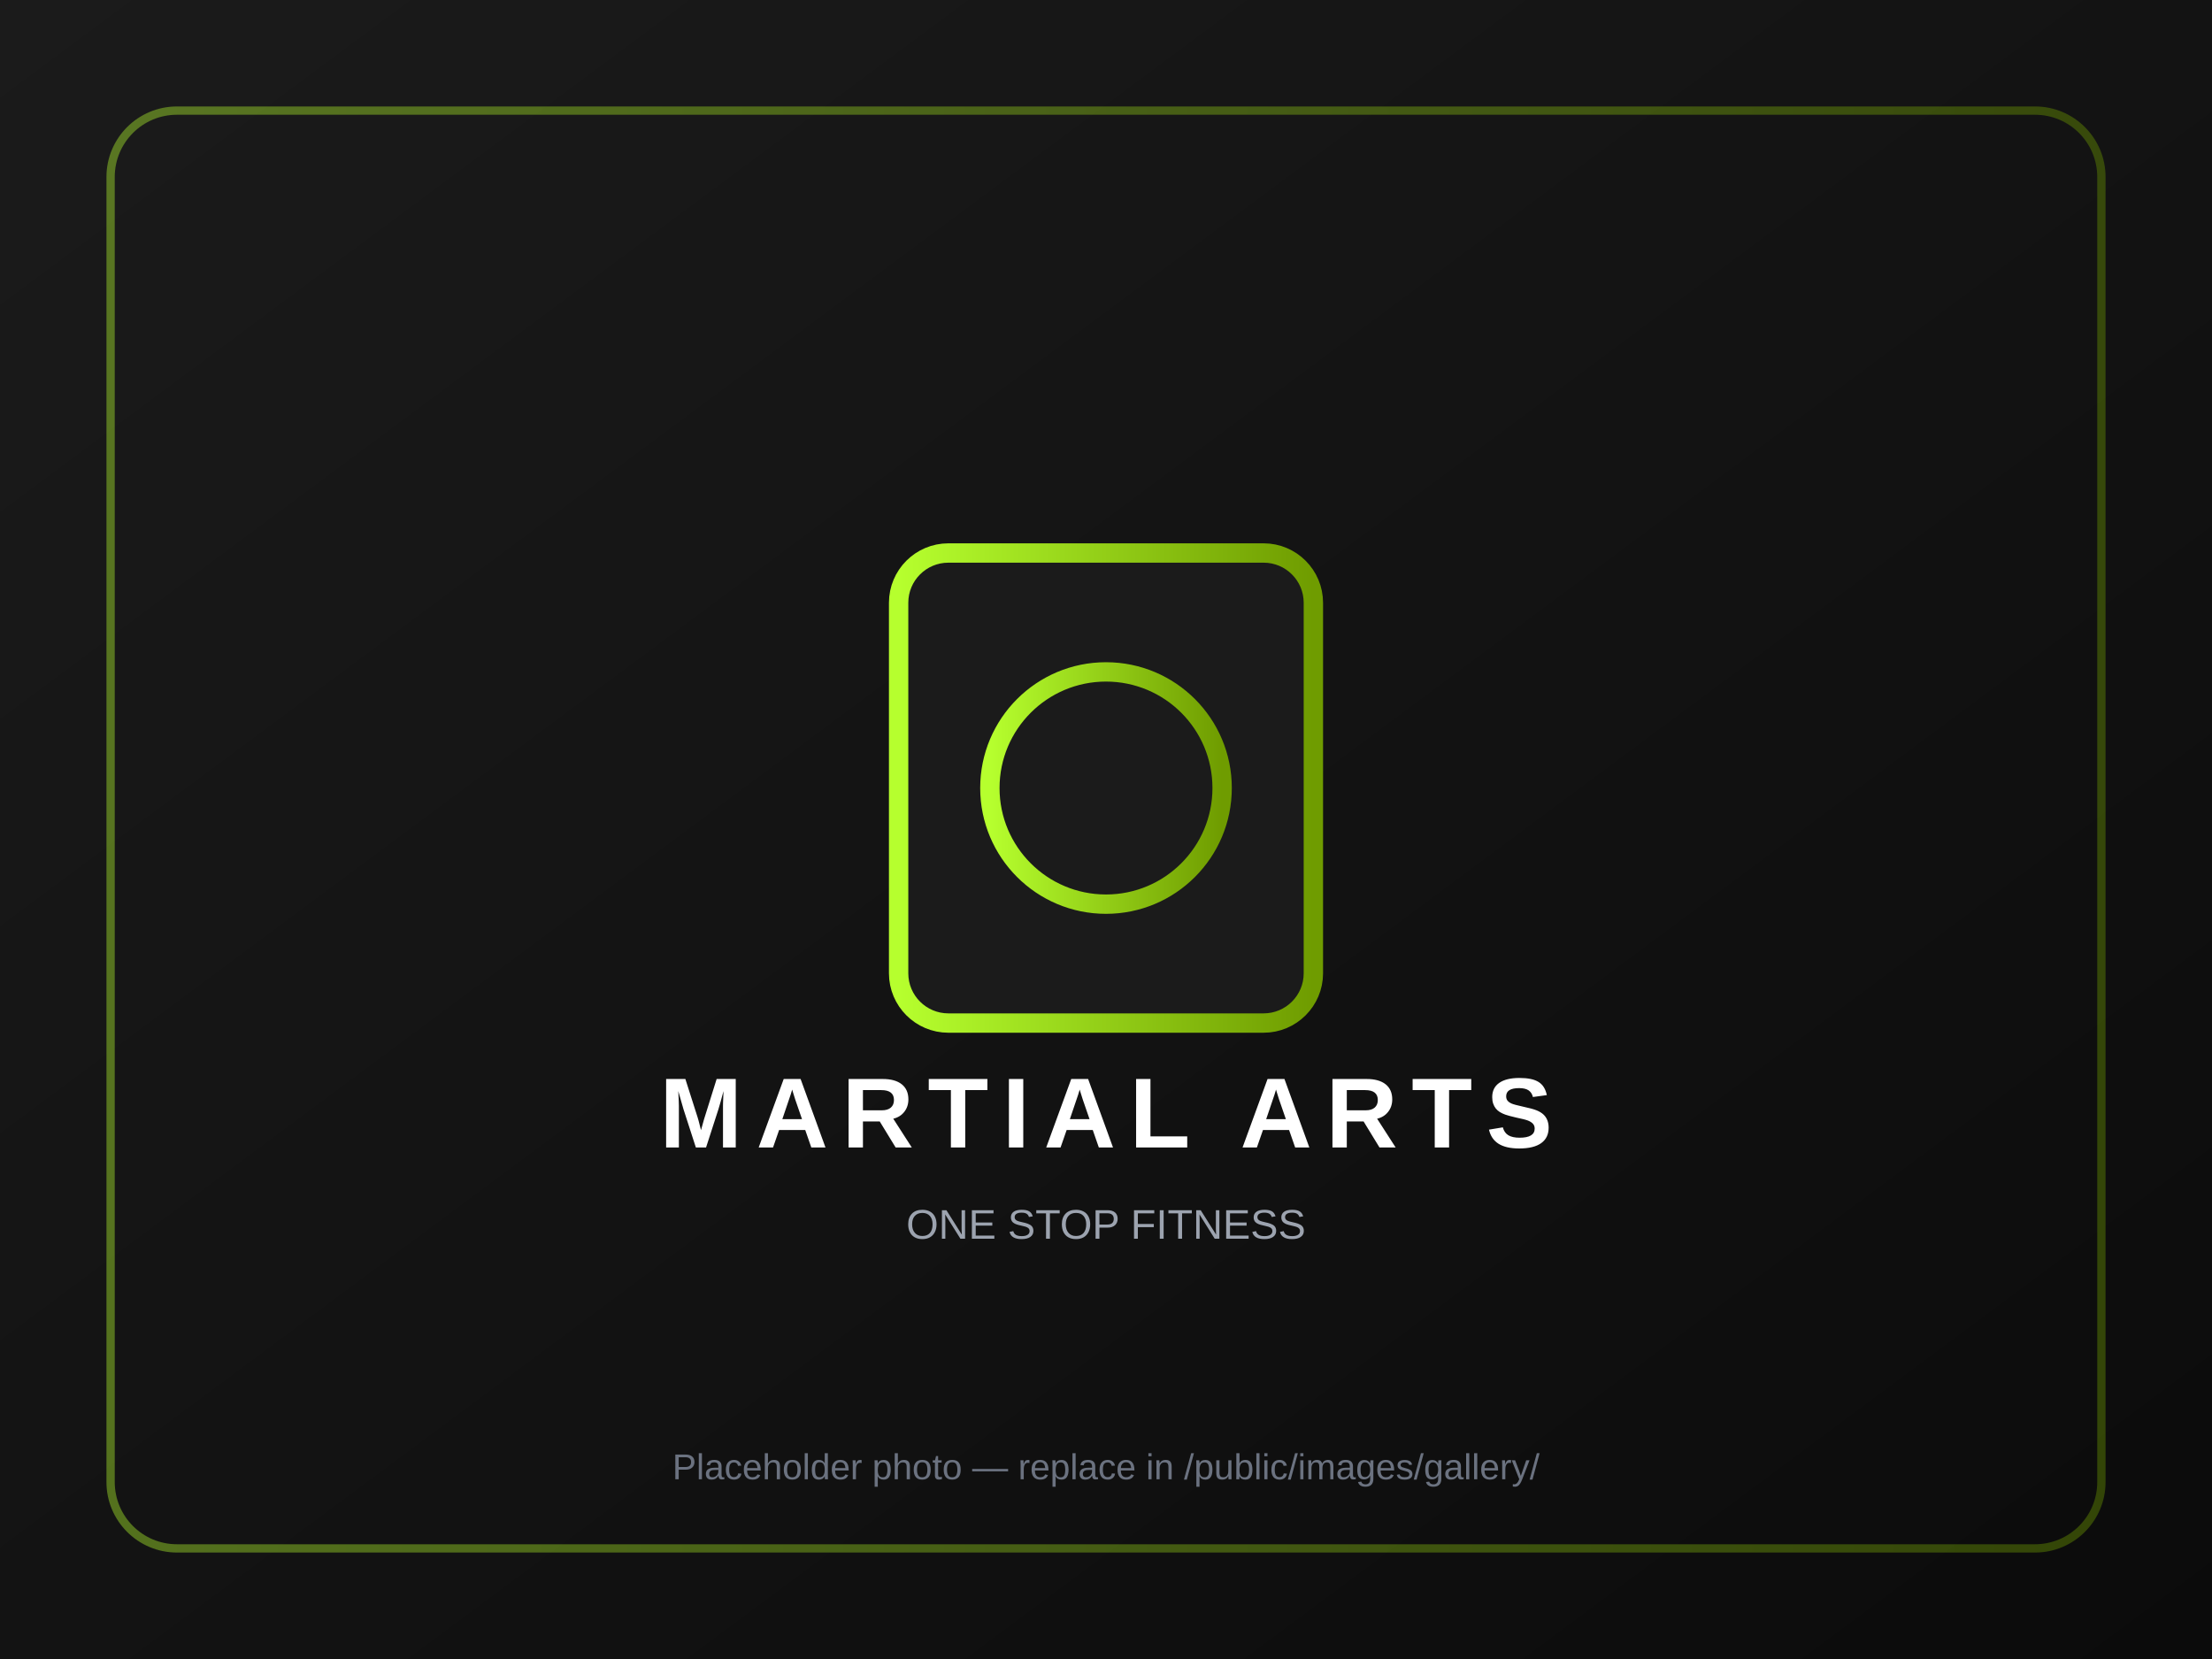
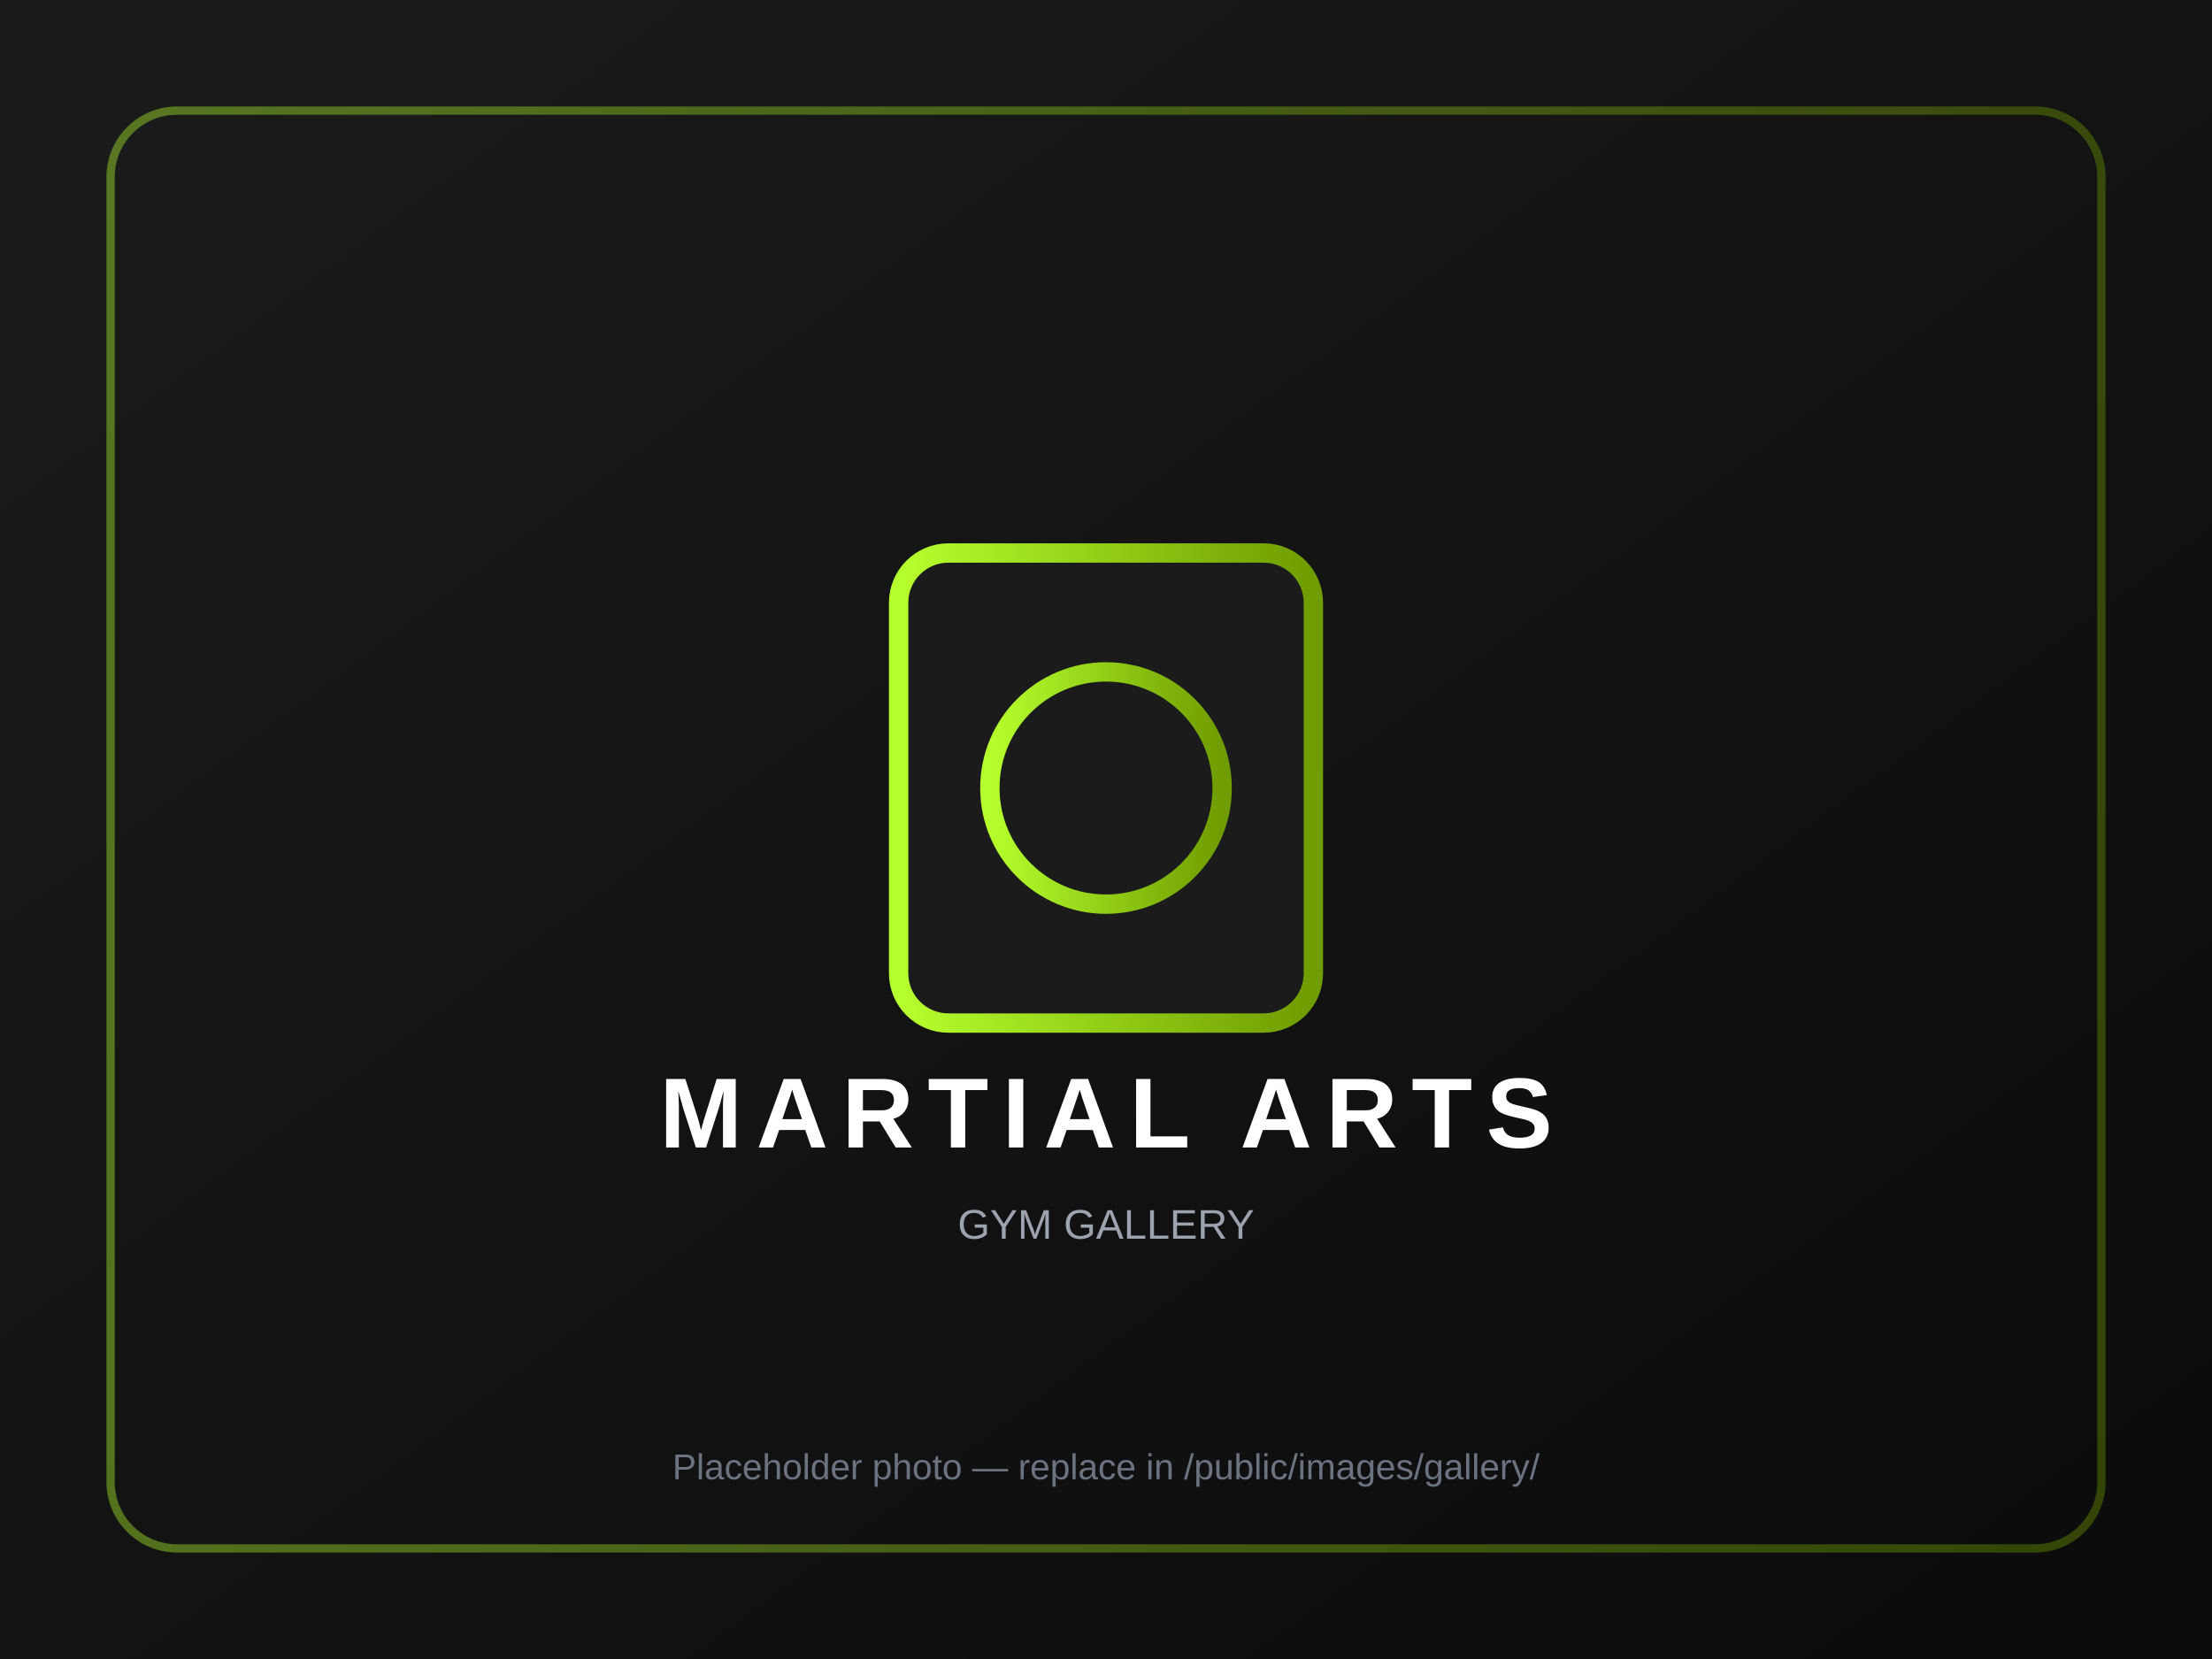
<svg xmlns="http://www.w3.org/2000/svg" width="800" height="600" viewBox="0 0 800 600">
  <defs>
    <linearGradient id="bg" x1="0" y1="0" x2="1" y2="1">
      <stop offset="0" stop-color="#1b1b1b" />
      <stop offset="1" stop-color="#0b0b0b" />
    </linearGradient>
    <linearGradient id="lime" x1="0" y1="0" x2="1" y2="0">
      <stop offset="0" stop-color="#b6ff2e" />
      <stop offset="1" stop-color="#6f9c00" />
    </linearGradient>
  </defs>
  <rect width="800" height="600" fill="url(#bg)" />
  <rect x="40" y="40" width="720" height="520" rx="24" fill="none" stroke="url(#lime)" stroke-width="3" opacity="0.4" />
  <rect x="325" y="200" width="150" height="170" rx="18" fill="#1b1b1b" stroke="url(#lime)" stroke-width="7" />
  <circle cx="400" cy="285" r="42" fill="none" stroke="url(#lime)" stroke-width="7" />
  <text x="400" y="415" font-family="Arial, sans-serif" font-size="36" font-weight="bold" fill="#ffffff" text-anchor="middle" letter-spacing="5">MARTIAL ARTS</text>
-   <text x="400" y="448" font-family="Arial, sans-serif" font-size="15" fill="#9ca3af" text-anchor="middle">ONE STOP FITNESS</text>
+   <text x="400" y="448" font-family="Arial, sans-serif" font-size="15" fill="#9ca3af" text-anchor="middle">GYM GALLERY</text>
  <text x="400" y="535" font-family="Arial, sans-serif" font-size="13" fill="#6b7280" text-anchor="middle">Placeholder photo — replace in /public/images/gallery/</text>
</svg>
